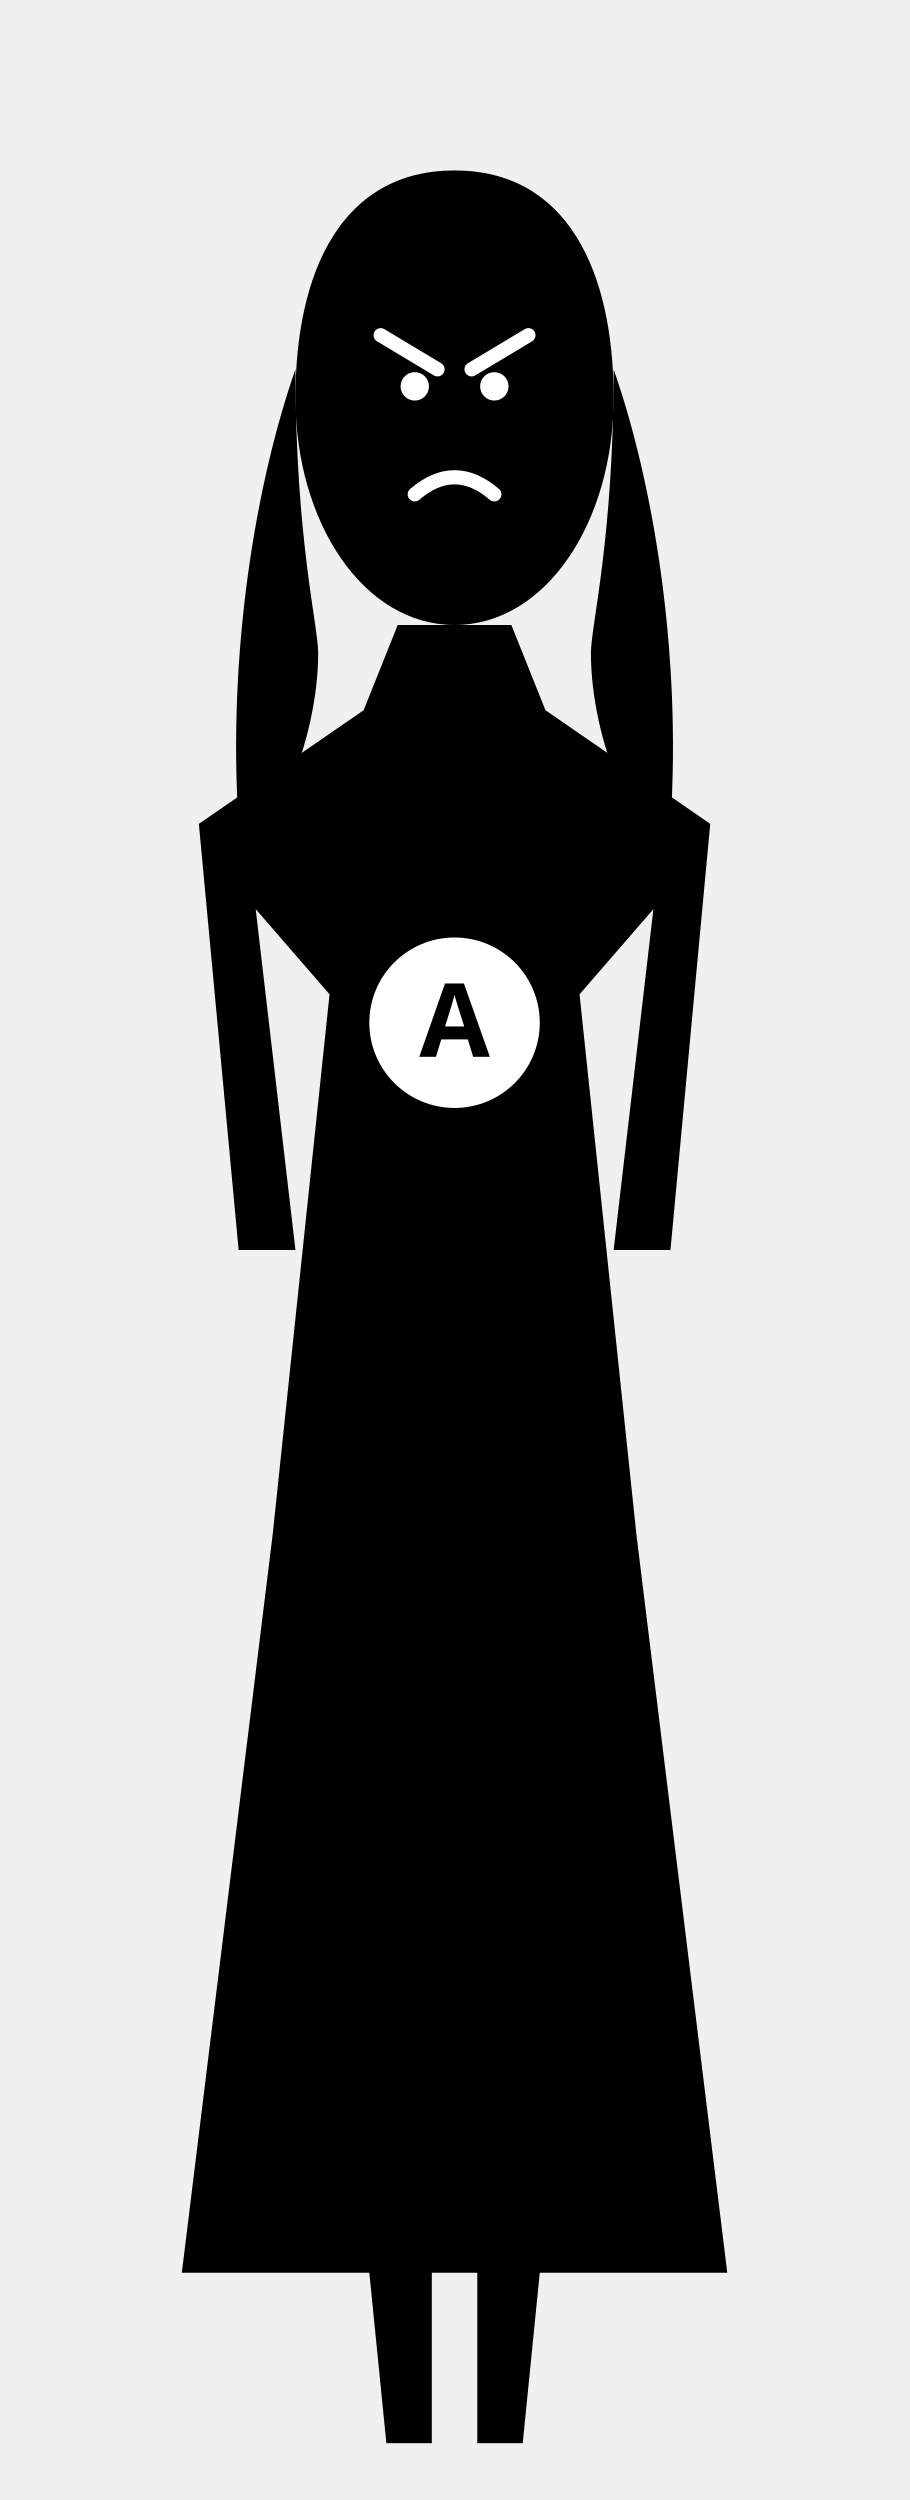
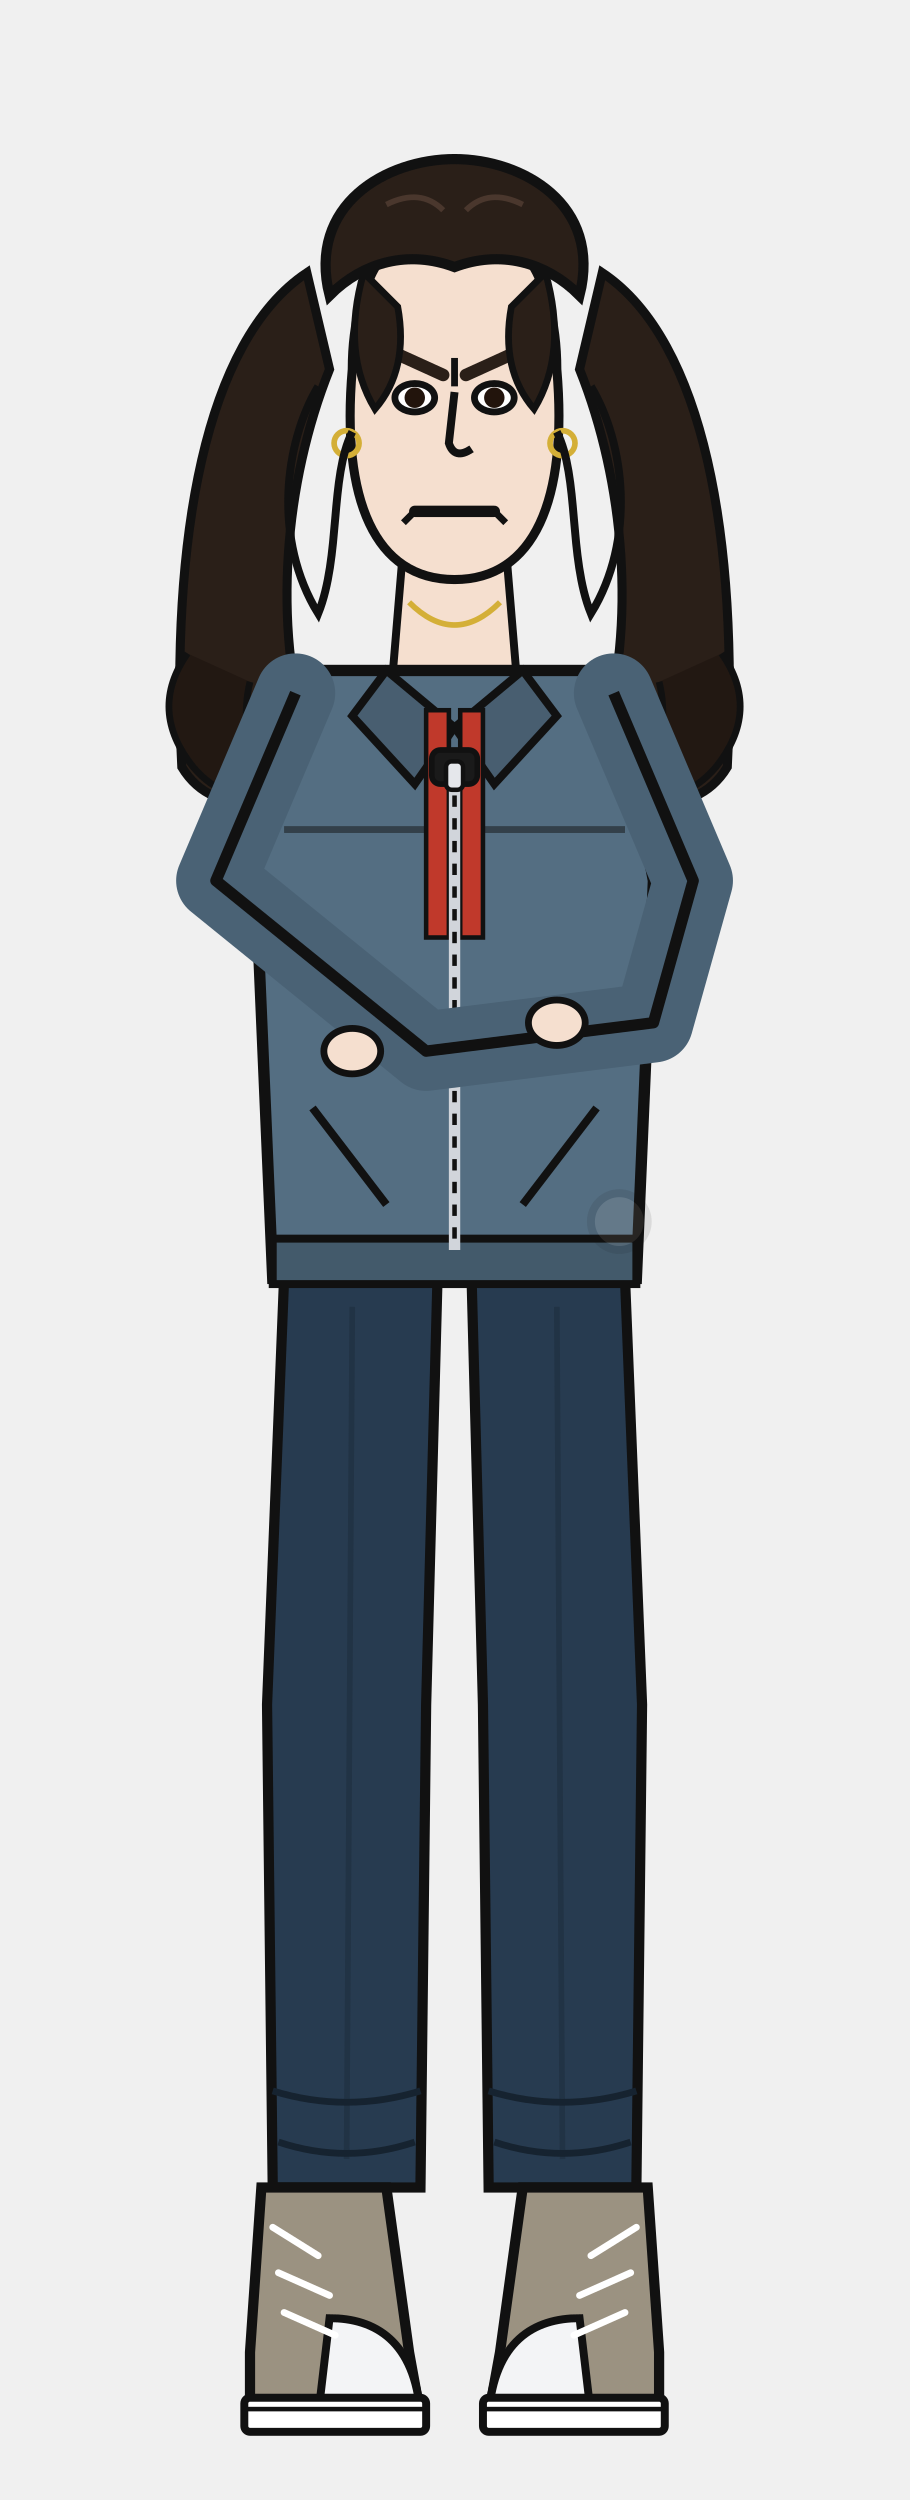
- <svg xmlns="http://www.w3.org/2000/svg" viewBox="0 0 160 440" width="160" height="440">
-   <path d="M80,30 C60,30 52,48 52,70 C52,92 64,110 80,110 C96,110 108,92 108,70 C108,48 100,30 80,30 Z" fill="#000000" />
-   <path d="M52,65 C45,85 40,115 42,145 C48,150 56,130 56,115 C56,110 52,95 52,65 Z" fill="#000000" />
-   <path d="M108,65 C115,85 120,115 118,145 C112,150 104,130 104,115 C104,110 108,95 108,65 Z" fill="#000000" />
-   <path d="M70,110 L90,110 L96,125 L125,145 L118,220 L108,220 L115,160 L102,175 L112,270 L128,400 L95,400 L92,430 L84,430 L84,400 L76,400 L76,430 L68,430 L65,400 L32,400 L48,270 L58,175 L45,160 L52,220 L42,220 L35,145 L64,125 Z" fill="#000000" />
-   <circle cx="80" cy="180" r="16" fill="#ffffff" stroke="#000000" stroke-width="2" />
-   <text x="80" y="186" font-family="sans-serif" font-size="18" font-weight="bold" fill="#000000" text-anchor="middle">A</text>
-   <line x1="67" y1="59" x2="77" y2="65" stroke="#ffffff" stroke-width="2.5" stroke-linecap="round" />
-   <line x1="93" y1="59" x2="83" y2="65" stroke="#ffffff" stroke-width="2.5" stroke-linecap="round" />
-   <circle cx="73" cy="68" r="2.5" fill="#ffffff" />
-   <circle cx="87" cy="68" r="2.5" fill="#ffffff" />
-   <path d="M73,87 Q80,81 87,87" fill="none" stroke="#ffffff" stroke-width="2.5" stroke-linecap="round" />
+ <svg xmlns="http://www.w3.org/2000/svg" viewBox="0 0 160 440" width="160" height="440" class="character-aly character-pose-angry">
+   <g class="aly-jeans">
+     <path d="M 50 225 L 77 225 L 75 300 L 74 385 L 48 385 L 47 300 Z" fill="#273b50" stroke="#111111" stroke-width="1.8" />
+     <path d="M 83 225 L 110 225 L 113 300 L 112 385 L 86 385 L 85 300 Z" fill="#273b50" stroke="#111111" stroke-width="1.8" />
+     <line x1="62" y1="230" x2="61" y2="380" stroke="#1d2d3d" stroke-width="1.0" opacity="0.6" />
+     <line x1="98" y1="230" x2="99" y2="380" stroke="#1d2d3d" stroke-width="1.0" opacity="0.6" />
+     <path d="M 48 368 Q 61 372 74 368 M 49 377 Q 61 381 73 377" fill="none" stroke="#162330" stroke-width="1.2" />
+     <path d="M 86 368 Q 99 372 112 368 M 87 377 Q 99 381 111 377" fill="none" stroke="#162330" stroke-width="1.2" />
+   </g>
+   <g class="aly-shoes">
+     <path d="M 46 385 L 68 385 L 72 414 L 74 425 L 44 425 L 44 414 Z" fill="#9b9281" stroke="#111111" stroke-width="1.8" />
+     <path d="M 58 408 C 66 408 73 412 74 425 L 56 425 Z" fill="#f3f4f6" stroke="#111111" stroke-width="1.4" />
+     <rect x="43" y="422" width="32" height="6" rx="1" fill="#ffffff" stroke="#111111" stroke-width="1.4" />
+     <line x1="43" y1="424" x2="75" y2="424" stroke="#111111" stroke-width="0.8" />
+     <path d="M 48 392 L 56 397 M 49 400 L 58 404 M 50 407 L 59 411" stroke="#ffffff" stroke-width="1.2" stroke-linecap="round" />
+     <path d="M 92 385 L 114 385 L 116 414 L 116 425 L 86 425 L 88 414 Z" fill="#9b9281" stroke="#111111" stroke-width="1.8" />
+     <path d="M 102 408 C 94 408 87 412 86 425 L 104 425 Z" fill="#f3f4f6" stroke="#111111" stroke-width="1.4" />
+     <rect x="85" y="422" width="32" height="6" rx="1" fill="#ffffff" stroke="#111111" stroke-width="1.4" />
+     <line x1="85" y1="424" x2="117" y2="424" stroke="#111111" stroke-width="0.8" />
+     <path d="M 112 392 L 104 397 M 111 400 L 102 404 M 110 407 L 101 411" stroke="#ffffff" stroke-width="1.2" stroke-linecap="round" />
+   </g>
+   <g class="aly-hair-curly">
+     <path d="M 54 48 C 36 60 30 95 32 135 C 38 145 52 142 54 130 C 48 110 50 85 58 65 Z" fill="#2a1f18" stroke="#111111" stroke-width="1.6" />
+     <path d="M 106 48 C 124 60 130 95 128 135 C 122 145 108 142 106 130 C 112 110 110 85 102 65 Z" fill="#2a1f18" stroke="#111111" stroke-width="1.6" />
+     <path d="M 33 115 Q 26 125 34 135 Q 40 142 46 138 Q 42 128 44 120" fill="#221812" stroke="#111111" stroke-width="1.2" />
+     <path d="M 127 115 Q 134 125 126 135 Q 120 142 114 138 Q 118 128 116 120" fill="#221812" stroke="#111111" stroke-width="1.2" />
+   </g>
+   <path d="M 71 96 L 89 96 L 91 120 L 69 120 Z" fill="#f5dfcf" stroke="#111111" stroke-width="1.4" />
+   <path d="M 72 106 Q 80 114 88 106" fill="none" stroke="#d4af37" stroke-width="1.0" />
+   <g class="aly-face">
+     <path d="M 62 65 C 60 88 66 102 80 102 C 94 102 100 88 98 65 C 98 48 90 38 80 38 C 70 38 62 48 62 65 Z" fill="#f5dfcf" stroke="#111111" stroke-width="1.6" />
+     <circle cx="61" cy="78" r="2.2" fill="none" stroke="#d4af37" stroke-width="1.0" />
+     <circle cx="99" cy="78" r="2.2" fill="none" stroke="#d4af37" stroke-width="1.0" />
+     <path d="M 67 61 L 78 66" fill="none" stroke="#2a1f18" stroke-width="2.2" stroke-linecap="round" />
+     <path d="M 93 61 L 82 66" fill="none" stroke="#2a1f18" stroke-width="2.2" stroke-linecap="round" />
+     <line x1="80" y1="63" x2="80" y2="68" stroke="#111111" stroke-width="1.2" />
+     <ellipse cx="73" cy="70" rx="3.5" ry="2.5" fill="#ffffff" stroke="#111111" stroke-width="1.2" />
+     <circle cx="73" cy="70" r="1.8" fill="#22140c" />
+     <ellipse cx="87" cy="70" rx="3.5" ry="2.5" fill="#ffffff" stroke="#111111" stroke-width="1.2" />
+     <circle cx="87" cy="70" r="1.8" fill="#22140c" />
+     <path d="M 80 69 L 79 78 Q 80 81 83 79" fill="none" stroke="#111111" stroke-width="1.4" />
+     <path d="M 73 90 L 87 90" stroke="#111111" stroke-width="2.0" stroke-linecap="round" />
+     <line x1="73" y1="90" x2="71" y2="92" stroke="#111111" stroke-width="1.2" />
+     <line x1="87" y1="90" x2="89" y2="92" stroke="#111111" stroke-width="1.2" />
+   </g>
+   <g class="aly-hair-front">
+     <path d="M 58 52 C 54 36 68 28 80 28 C 92 28 106 36 102 52 C 96 46 88 44 80 47 C 72 44 64 46 58 52 Z" fill="#2a1f18" stroke="#111111" stroke-width="1.8" />
+     <path d="M 64 48 Q 60 62 66 72 Q 72 65 70 54 Z" fill="#2a1f18" stroke="#111111" stroke-width="1.2" />
+     <path d="M 96 48 Q 100 62 94 72 Q 88 65 90 54 Z" fill="#2a1f18" stroke="#111111" stroke-width="1.2" />
+     <path d="M 56 68 C 50 78 48 95 56 108 C 60 98 58 84 62 76" fill="none" stroke="#111111" stroke-width="1.4" />
+     <path d="M 104 68 C 110 78 112 95 104 108 C 100 98 102 84 98 76" fill="none" stroke="#111111" stroke-width="1.4" />
+     <path d="M 68 36 Q 74 33 78 37 M 82 37 Q 86 33 92 36" fill="none" stroke="#4a372d" stroke-width="1.0" />
+   </g>
+   <g class="aly-jacket">
+     <path d="M 52 118 L 108 118 L 115 155 L 112 225 L 48 225 L 45 155 Z" fill="#546e82" stroke="#111111" stroke-width="2.0" />
+     <rect x="48" y="218" width="64" height="8" fill="#435a6b" stroke="#111111" stroke-width="1.4" />
+     <line x1="50" y1="146" x2="110" y2="146" stroke="#111111" stroke-width="1.2" opacity="0.5" />
+     <polygon points="68,118 80,128 73,138 62,126" fill="#485e70" stroke="#111111" stroke-width="1.4" />
+     <polygon points="92,118 80,128 87,138 98,126" fill="#485e70" stroke="#111111" stroke-width="1.4" />
+     <path d="M 75 125 L 75 165 L 79 165 L 79 125 Z" fill="#c0392b" stroke="#111111" stroke-width="0.8" />
+     <path d="M 85 125 L 85 165 L 81 165 L 81 125 Z" fill="#c0392b" stroke="#111111" stroke-width="0.8" />
+     <rect x="76" y="132" width="8" height="6" rx="1.5" fill="#1a1a1a" stroke="#111111" stroke-width="1.0" />
+     <line x1="80" y1="136" x2="80" y2="220" stroke="#d1d5db" stroke-width="2.0" />
+     <line x1="80" y1="136" x2="80" y2="220" stroke="#111111" stroke-width="0.8" stroke-dasharray="2,2" />
+     <rect x="78.5" y="134" width="3" height="5" rx="1" fill="#e5e7eb" stroke="#111111" stroke-width="0.8" />
+     <line x1="55" y1="195" x2="68" y2="212" stroke="#111111" stroke-width="1.4" />
+     <line x1="105" y1="195" x2="92" y2="212" stroke="#111111" stroke-width="1.4" />
+   </g>
+   <g class="aly-arms">
+     <path d="M 52 122 L 38 155 L 75 185 L 115 180 L 122 155 L 108 122" fill="none" stroke="#4a6275" stroke-width="14" stroke-linejoin="round" stroke-linecap="round" />
+     <path d="M 52 122 L 38 155 L 75 185 L 115 180 L 122 155 L 108 122" fill="none" stroke="#111111" stroke-width="2.0" stroke-linejoin="round" />
+     <ellipse cx="62" cy="185" rx="5" ry="4" fill="#f5dfcf" stroke="#111111" stroke-width="1.2" />
+     <ellipse cx="98" cy="180" rx="5" ry="4" fill="#f5dfcf" stroke="#111111" stroke-width="1.2" />
+     <circle cx="109" cy="215" r="5" fill="#f5dfcf" stroke="#111111" stroke-width="1.4" opacity="0.1" />
+   </g>
</svg>
